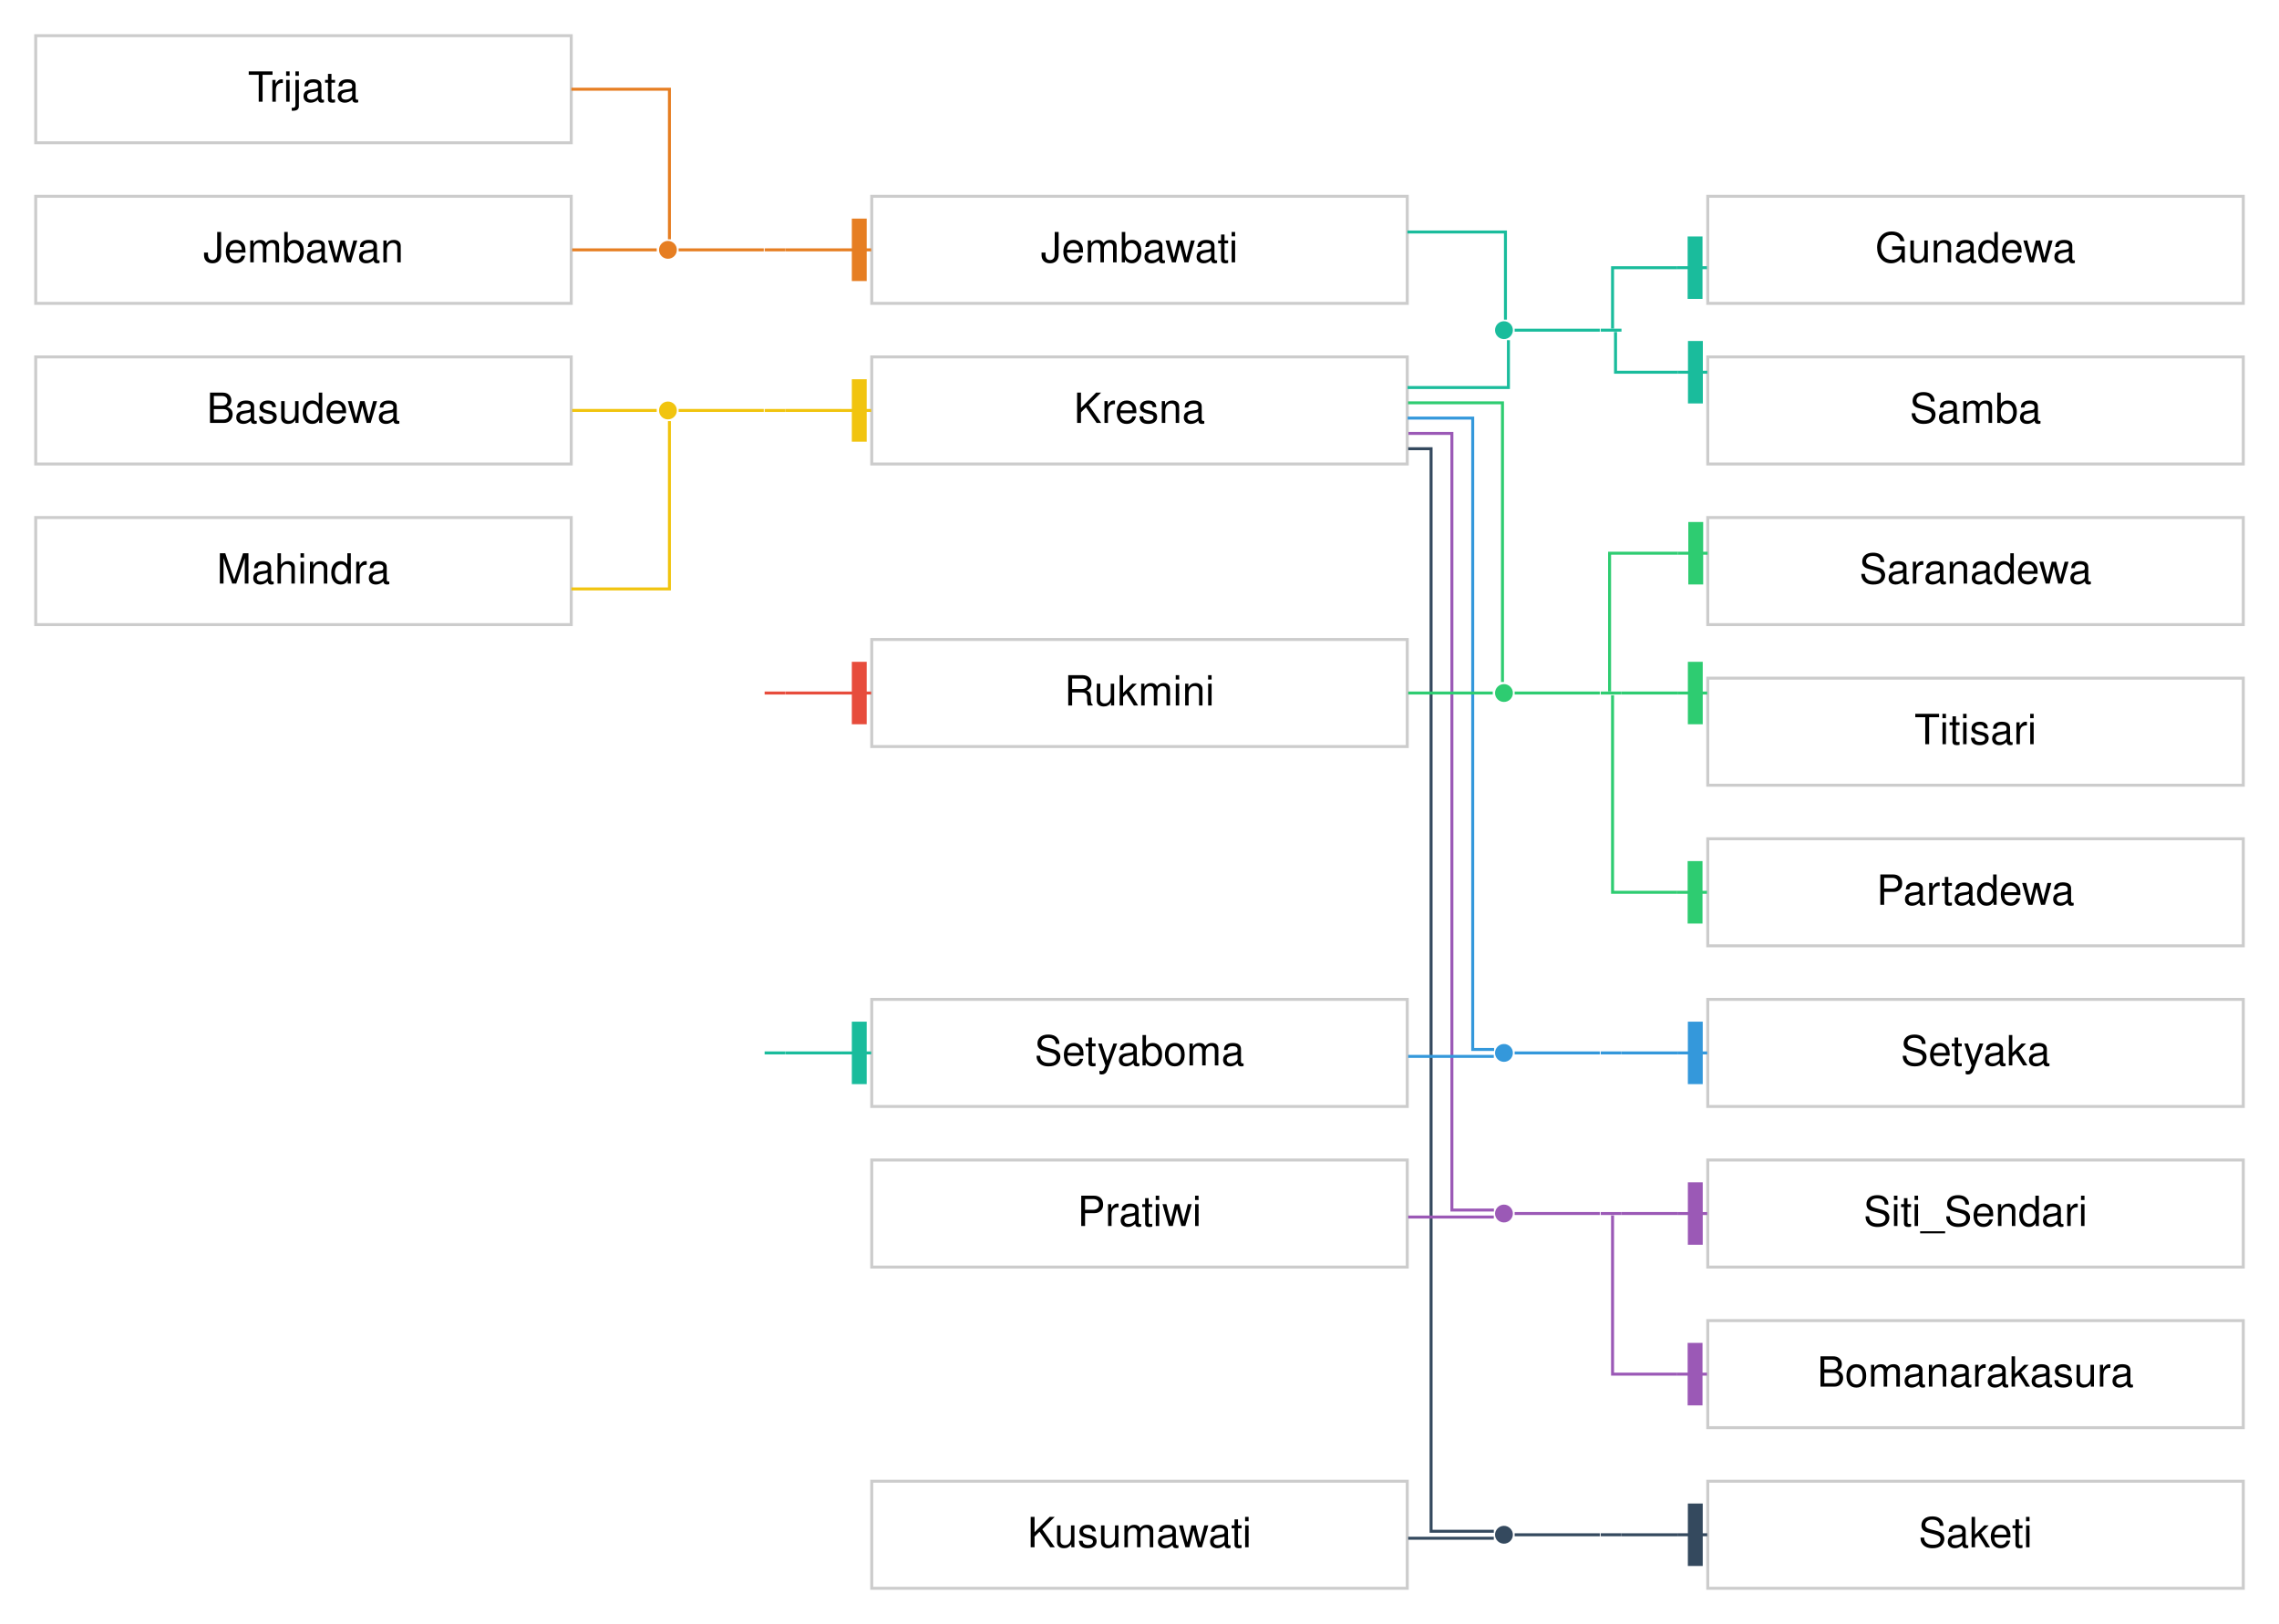
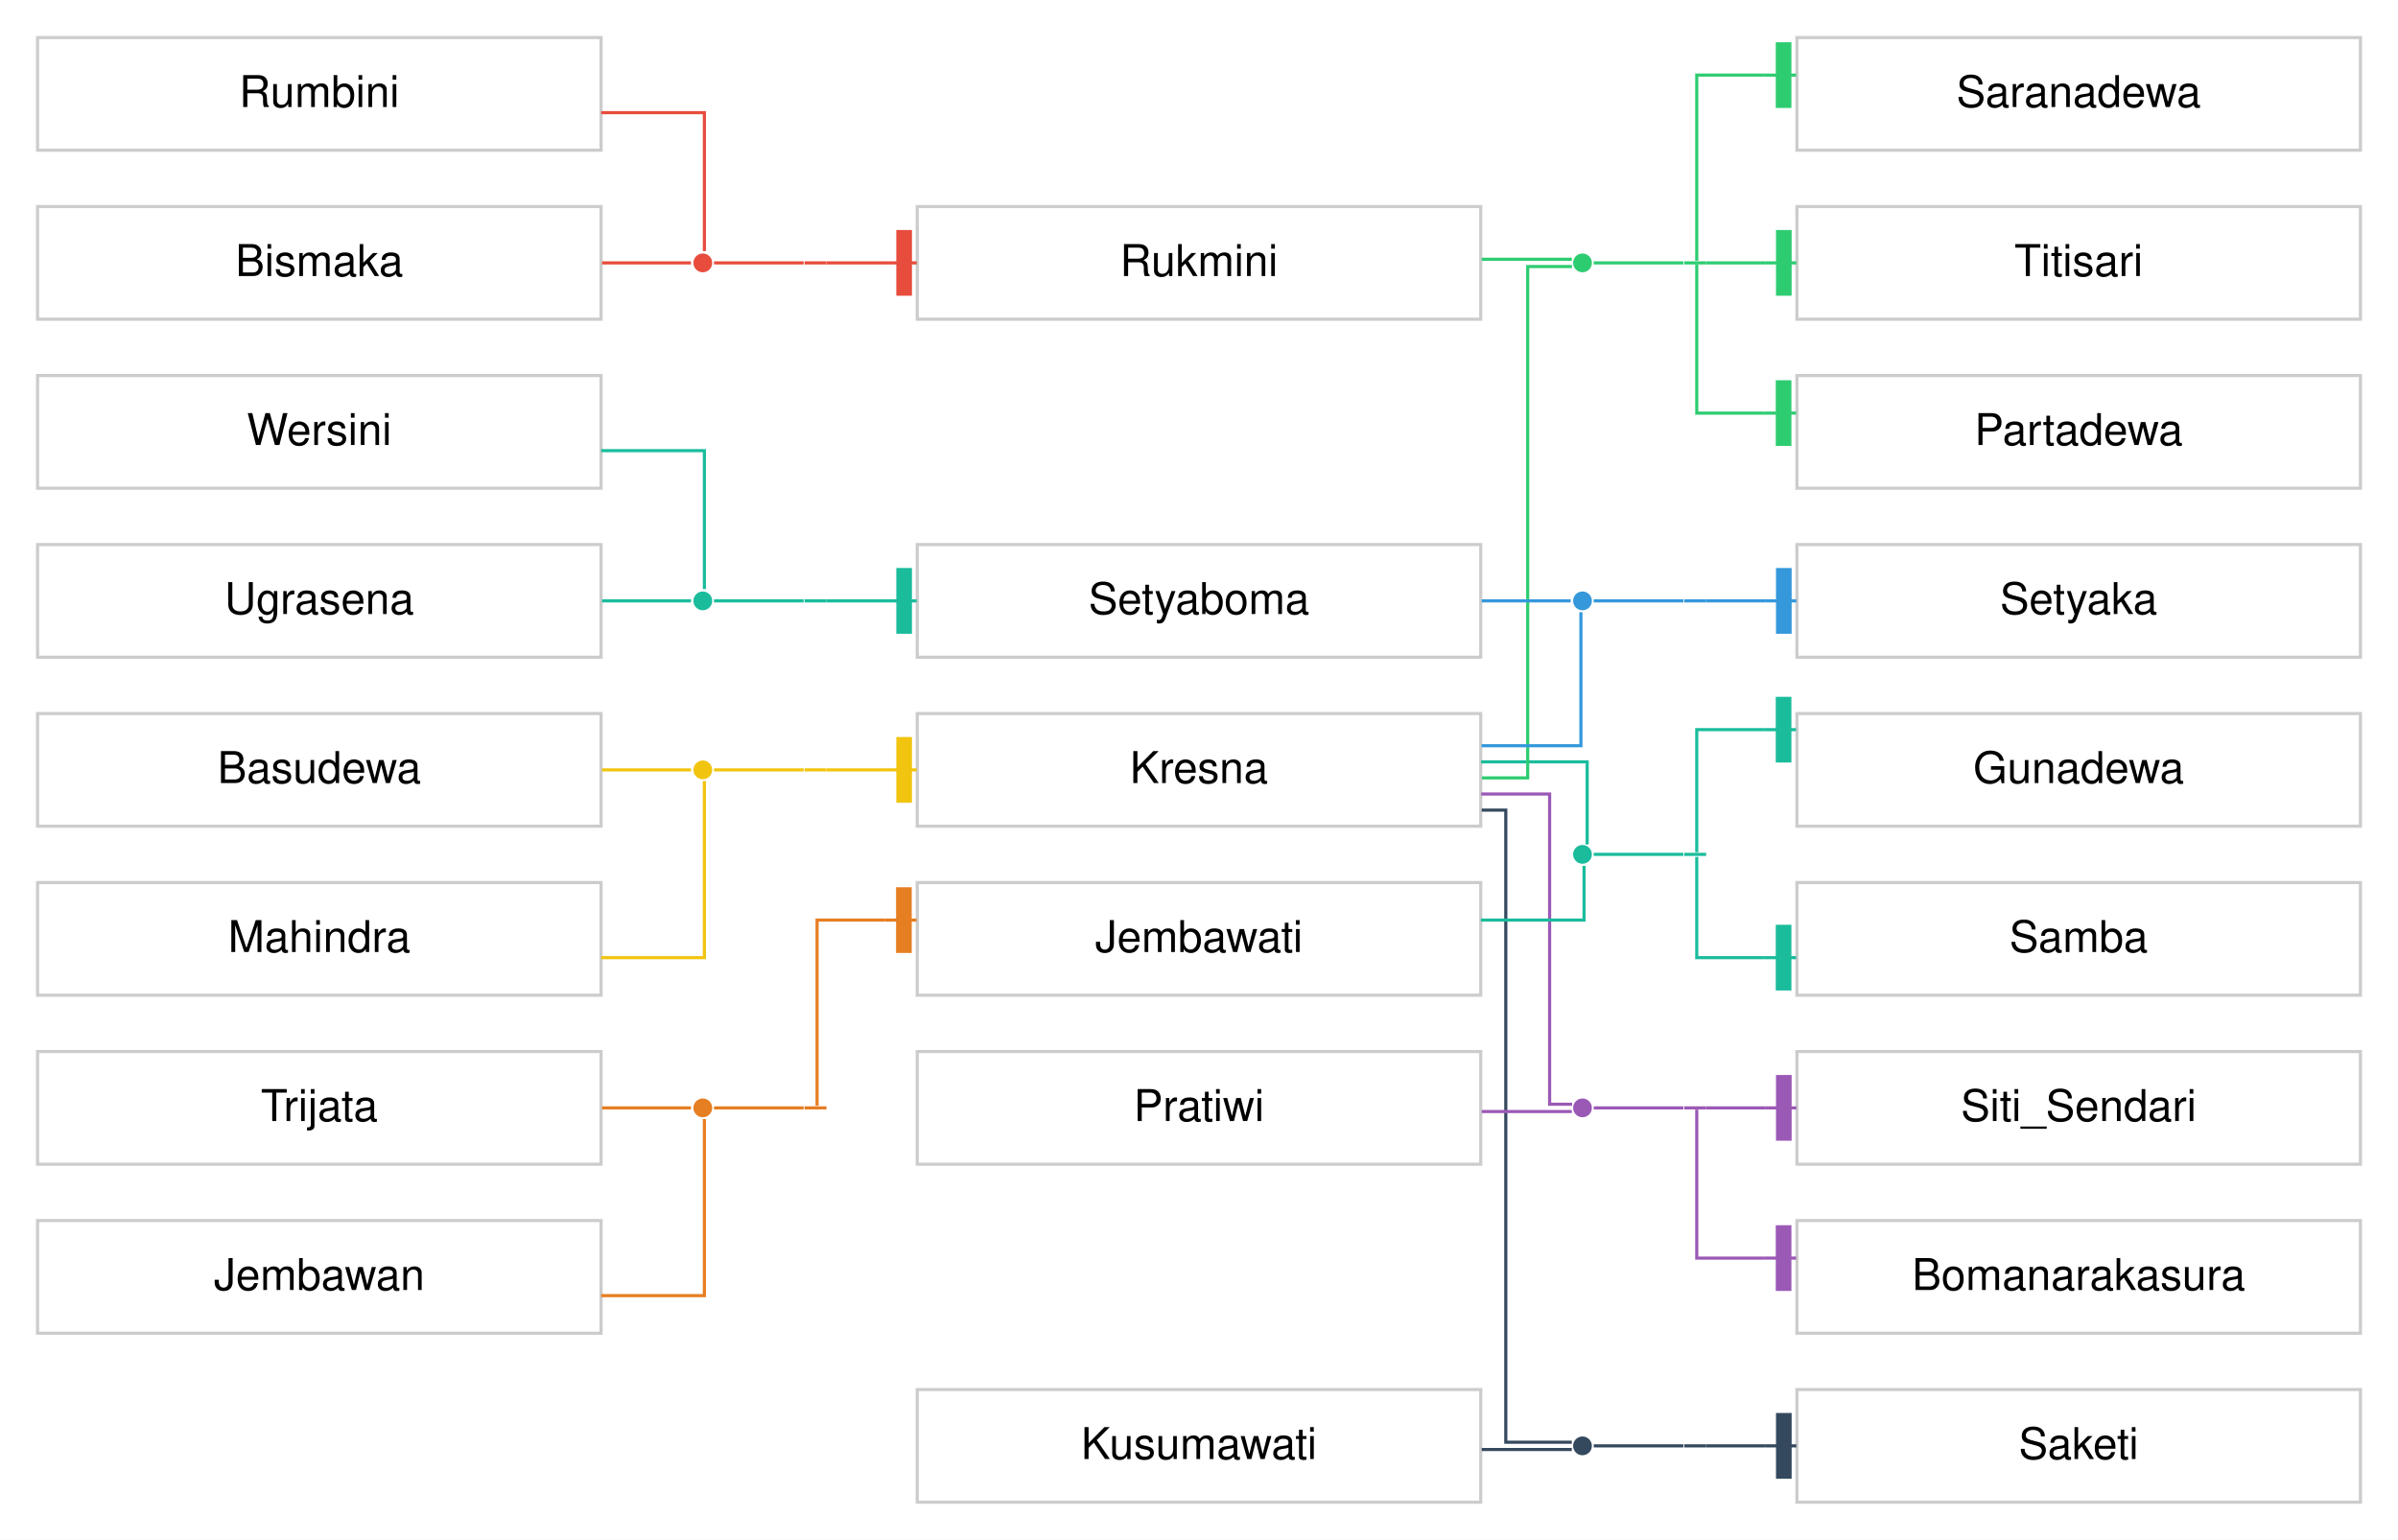
- <svg xmlns="http://www.w3.org/2000/svg" width="766pt" height="546pt" viewBox="0.00 0.00 766.00 546.00">
-   <g id="graph0" class="graph" transform="scale(1 1) rotate(0) translate(4 542)">
-     <polygon fill="white" stroke="none" points="-4,4 -4,-542 762,-542 762,4 -4,4" />
+ <svg xmlns="http://www.w3.org/2000/svg" width="766pt" height="492pt" viewBox="0.00 0.00 766.00 492.00">
+   <g id="graph0" class="graph" transform="scale(1 1) rotate(0) translate(4 488)">
+     <polygon fill="white" stroke="none" points="-4,4 -4,-488 762,-488 762,4 -4,4" />
    <g id="clust1" class="cluster" />
    <g id="clust4" class="cluster" />
    <g id="clust7" class="cluster" />
    <g id="clust10" class="cluster" />
    <g id="clust13" class="cluster" />
    <g id="clust16" class="cluster" />
    <g id="clust19" class="cluster" />
    <g id="clust22" class="cluster" />
-     <g id="clust24" class="cluster" />
+     <g id="clust25" class="cluster" />
    <g id="node1" class="node">
-       <ellipse fill="#1abc9c" stroke="white" cx="501.5" cy="-431" rx="3.5" ry="3.5" />
+       <ellipse fill="#1abc9c" stroke="white" cx="501.5" cy="-215" rx="3.5" ry="3.5" />
    </g>
    <g id="node4" class="node">
-       <polygon fill="#1abc9c" stroke="#cccccc" stroke-width="0" points="541,-431.5 534,-431.5 534,-430.5 541,-430.5 541,-431.5" />
+       <polygon fill="#1abc9c" stroke="#cccccc" stroke-width="0" points="541,-215.5 534,-215.5 534,-214.5 541,-214.5 541,-215.5" />
    </g>
    <g id="edge3" class="edge">
-       <path fill="none" stroke="#1abc9c" d="M505.083,-431C511.913,-431 526.732,-431 533.715,-431" />
+       <path fill="none" stroke="#1abc9c" d="M505.083,-215C511.913,-215 526.732,-215 533.715,-215" />
    </g>
    <g id="node2" class="node">
-       <polygon fill="white" stroke="#cccccc" points="469,-422 289,-422 289,-386 469,-386 469,-422" />
-       <text text-anchor="middle" x="379" y="-399.8" font-family="Helvetica, Arial, sans-serif" font-size="14.00">Kresna</text>
+       <polygon fill="white" stroke="#cccccc" points="469,-260 289,-260 289,-224 469,-224 469,-260" />
+       <text text-anchor="middle" x="379" y="-237.8" font-family="Helvetica, Arial, sans-serif" font-size="14.00">Kresna</text>
    </g>
    <g id="edge1" class="edge">
-       <path fill="none" stroke="#1abc9c" d="M469.116,-411.714C488.348,-411.714 503,-411.714 503,-411.714 503,-411.714 503,-422.115 503,-427.641" />
+       <path fill="none" stroke="#1abc9c" d="M469.116,-244.571C488.348,-244.571 503,-244.571 503,-244.571 503,-244.571 503,-225.793 503,-218.165" />
    </g>
    <g id="node7" class="node">
-       <ellipse fill="#2ecc71" stroke="white" cx="501.5" cy="-309" rx="3.5" ry="3.5" />
+       <ellipse fill="#2ecc71" stroke="white" cx="501.5" cy="-404" rx="3.5" ry="3.5" />
    </g>
    <g id="edge6" class="edge">
-       <path fill="none" stroke="#2ecc71" d="M469.264,-406.571C487.391,-406.571 501,-406.571 501,-406.571 501,-406.571 501,-330.528 501,-312.706" />
+       <path fill="none" stroke="#2ecc71" d="M469.4,-239.429C478.232,-239.429 484,-239.429 484,-239.429 484,-239.429 484,-402.833 484,-402.833 484,-402.833 493.041,-402.833 498.126,-402.833" />
    </g>
    <g id="node13" class="node">
-       <ellipse fill="#3498db" stroke="white" cx="501.5" cy="-188" rx="3.5" ry="3.5" />
+       <ellipse fill="#3498db" stroke="white" cx="501.5" cy="-296" rx="3.5" ry="3.5" />
    </g>
    <g id="edge12" class="edge">
-       <path fill="none" stroke="#3498db" d="M469.139,-401.429C482.017,-401.429 491,-401.429 491,-401.429 491,-401.429 491,-189.167 491,-189.167 491,-189.167 495.102,-189.167 498.178,-189.167" />
+       <path fill="none" stroke="#3498db" d="M469.264,-249.714C487.391,-249.714 501,-249.714 501,-249.714 501,-249.714 501,-281.457 501,-292.368" />
    </g>
    <g id="node17" class="node">
      <ellipse fill="#9b59b6" stroke="white" cx="501.5" cy="-134" rx="3.5" ry="3.5" />
    </g>
    <g id="edge16" class="edge">
-       <path fill="none" stroke="#9b59b6" d="M469.4,-396.286C478.232,-396.286 484,-396.286 484,-396.286 484,-396.286 484,-135.167 484,-135.167 484,-135.167 493.041,-135.167 498.126,-135.167" />
+       <path fill="none" stroke="#9b59b6" d="M469.139,-234.286C482.017,-234.286 491,-234.286 491,-234.286 491,-234.286 491,-135.167 491,-135.167 491,-135.167 495.102,-135.167 498.178,-135.167" />
    </g>
    <g id="node22" class="node">
      <ellipse fill="#34495e" stroke="white" cx="501.5" cy="-26" rx="3.5" ry="3.5" />
    </g>
    <g id="edge21" class="edge">
-       <path fill="none" stroke="#34495e" d="M469.31,-391.143C474.105,-391.143 477,-391.143 477,-391.143 477,-391.143 477,-27.167 477,-27.167 477,-27.167 491.361,-27.167 498.093,-27.167" />
+       <path fill="none" stroke="#34495e" d="M469.31,-229.143C474.105,-229.143 477,-229.143 477,-229.143 477,-229.143 477,-27.167 477,-27.167 477,-27.167 491.361,-27.167 498.093,-27.167" />
    </g>
    <g id="node3" class="node">
-       <polygon fill="white" stroke="#cccccc" points="469,-476 289,-476 289,-440 469,-440 469,-476" />
-       <text text-anchor="middle" x="379" y="-453.8" font-family="Helvetica, Arial, sans-serif" font-size="14.00">Jembawati</text>
+       <polygon fill="white" stroke="#cccccc" points="469,-206 289,-206 289,-170 469,-170 469,-206" />
+       <text text-anchor="middle" x="379" y="-183.8" font-family="Helvetica, Arial, sans-serif" font-size="14.00">Jembawati</text>
    </g>
    <g id="edge2" class="edge">
-       <path fill="none" stroke="#1abc9c" d="M469.038,-464C487.794,-464 502,-464 502,-464 502,-464 502,-443.045 502,-434.532" />
+       <path fill="none" stroke="#1abc9c" d="M469.038,-194C487.794,-194 502,-194 502,-194 502,-194 502,-205.325 502,-211.342" />
    </g>
    <g id="node5" class="node">
+       <polygon fill="white" stroke="#cccccc" points="750,-206 570,-206 570,-170 750,-170 750,-206" />
+       <text text-anchor="middle" x="660" y="-183.8" font-family="Helvetica, Arial, sans-serif" font-size="14.00">Samba</text>
+     </g>
+     <g id="edge4" class="edge">
+       <path fill="none" stroke="#1abc9c" d="M538,-214.184C538,-209.103 538,-182 538,-182 538,-182 559.736,-182 559.736,-182" />
+       <polygon fill="#1abc9c" stroke="#1abc9c" points="567.735,-172 567.736,-192 563.736,-192 563.735,-172 567.735,-172" />
+       <polyline fill="none" stroke="#1abc9c" points="569.736,-182 559.736,-182 " />
+     </g>
+     <g id="node6" class="node">
+       <polygon fill="white" stroke="#cccccc" points="750,-260 570,-260 570,-224 750,-224 750,-260" />
+       <text text-anchor="middle" x="660" y="-237.8" font-family="Helvetica, Arial, sans-serif" font-size="14.00">Gunadewa</text>
+     </g>
+     <g id="edge5" class="edge">
+       <path fill="none" stroke="#1abc9c" d="M538,-215.692C538,-220.984 538,-254.857 538,-254.857 538,-254.857 559.736,-254.857 559.736,-254.857" />
+       <polygon fill="#1abc9c" stroke="#1abc9c" points="567.735,-244.857 567.736,-264.857 563.736,-264.857 563.735,-244.857 567.735,-244.857" />
+       <polyline fill="none" stroke="#1abc9c" points="569.736,-254.857 559.736,-254.857 " />
+     </g>
+     <g id="node9" class="node">
+       <polygon fill="#2ecc71" stroke="#cccccc" stroke-width="0" points="541,-404.5 534,-404.5 534,-403.5 541,-403.5 541,-404.5" />
+     </g>
+     <g id="edge8" class="edge">
+       <path fill="none" stroke="#2ecc71" d="M505.083,-404C511.913,-404 526.732,-404 533.715,-404" />
+     </g>
+     <g id="node8" class="node">
+       <polygon fill="white" stroke="#cccccc" points="469,-422 289,-422 289,-386 469,-386 469,-422" />
+       <text text-anchor="middle" x="379" y="-399.8" font-family="Helvetica, Arial, sans-serif" font-size="14.00">Rukmini</text>
+     </g>
+     <g id="edge7" class="edge">
+       <path fill="none" stroke="#2ecc71" d="M469.315,-405.167C482.225,-405.167 492.892,-405.167 498.088,-405.167" />
+     </g>
+     <g id="node10" class="node">
+       <polygon fill="white" stroke="#cccccc" points="750,-368 570,-368 570,-332 750,-332 750,-368" />
+       <text text-anchor="middle" x="660" y="-345.8" font-family="Helvetica, Arial, sans-serif" font-size="14.00">Partadewa</text>
+     </g>
+     <g id="edge9" class="edge">
+       <path fill="none" stroke="#2ecc71" d="M538,-403.461C538,-398.188 538,-356 538,-356 538,-356 559.736,-356 559.736,-356" />
+       <polygon fill="#2ecc71" stroke="#2ecc71" points="567.735,-346 567.736,-366 563.736,-366 563.735,-346 567.735,-346" />
+       <polyline fill="none" stroke="#2ecc71" points="569.736,-356 559.736,-356 " />
+     </g>
+     <g id="node11" class="node">
      <polygon fill="white" stroke="#cccccc" points="750,-422 570,-422 570,-386 750,-386 750,-422" />
-       <text text-anchor="middle" x="660" y="-399.8" font-family="Helvetica, Arial, sans-serif" font-size="14.00">Samba</text>
-     </g>
-     <g id="edge4" class="edge">
-       <path fill="none" stroke="#1abc9c" d="M539,-430.392C539,-427.685 539,-416.857 539,-416.857 539,-416.857 559.846,-416.857 559.846,-416.857" />
-       <polygon fill="#1abc9c" stroke="#1abc9c" points="567.846,-406.857 567.847,-426.857 563.847,-426.857 563.846,-406.857 567.846,-406.857" />
-       <polyline fill="none" stroke="#1abc9c" points="569.846,-416.857 559.846,-416.857 " />
-     </g>
-     <g id="node6" class="node">
+       <text text-anchor="middle" x="660" y="-399.8" font-family="Helvetica, Arial, sans-serif" font-size="14.00">Titisari</text>
+     </g>
+     <g id="edge10" class="edge">
+       <path fill="none" stroke="#2ecc71" d="M541.034,-404C541.034,-404 559.811,-404 559.811,-404" />
+       <polygon fill="#2ecc71" stroke="#2ecc71" points="567.81,-394 567.811,-414 563.811,-414 563.81,-394 567.81,-394" />
+       <polyline fill="none" stroke="#2ecc71" points="569.811,-404 559.811,-404 " />
+     </g>
+     <g id="node12" class="node">
      <polygon fill="white" stroke="#cccccc" points="750,-476 570,-476 570,-440 750,-440 750,-476" />
-       <text text-anchor="middle" x="660" y="-453.8" font-family="Helvetica, Arial, sans-serif" font-size="14.00">Gunadewa</text>
-     </g>
-     <g id="edge5" class="edge">
-       <path fill="none" stroke="#1abc9c" d="M538,-431.519C538,-434.753 538,-452 538,-452 538,-452 559.736,-452 559.736,-452" />
-       <polygon fill="#1abc9c" stroke="#1abc9c" points="567.735,-442 567.736,-462 563.736,-462 563.735,-442 567.735,-442" />
-       <polyline fill="none" stroke="#1abc9c" points="569.736,-452 559.736,-452 " />
-     </g>
-     <g id="node9" class="node">
-       <polygon fill="#2ecc71" stroke="#cccccc" stroke-width="0" points="541,-309.5 534,-309.5 534,-308.5 541,-308.5 541,-309.5" />
-     </g>
-     <g id="edge8" class="edge">
-       <path fill="none" stroke="#2ecc71" d="M505.083,-309C511.913,-309 526.732,-309 533.715,-309" />
-     </g>
-     <g id="node8" class="node">
-       <polygon fill="white" stroke="#cccccc" points="469,-327 289,-327 289,-291 469,-291 469,-327" />
-       <text text-anchor="middle" x="379" y="-304.8" font-family="Helvetica, Arial, sans-serif" font-size="14.00">Rukmini</text>
-     </g>
-     <g id="edge7" class="edge">
-       <path fill="none" stroke="#2ecc71" d="M469.315,-309C481.938,-309 492.417,-309 497.733,-309" />
-     </g>
-     <g id="node10" class="node">
-       <polygon fill="white" stroke="#cccccc" points="750,-260 570,-260 570,-224 750,-224 750,-260" />
-       <text text-anchor="middle" x="660" y="-237.8" font-family="Helvetica, Arial, sans-serif" font-size="14.00">Partadewa</text>
-     </g>
-     <g id="edge9" class="edge">
-       <path fill="none" stroke="#2ecc71" d="M538,-308.248C538,-300.887 538,-242 538,-242 538,-242 559.736,-242 559.736,-242" />
-       <polygon fill="#2ecc71" stroke="#2ecc71" points="567.735,-232 567.736,-252 563.736,-252 563.735,-232 567.735,-232" />
-       <polyline fill="none" stroke="#2ecc71" points="569.736,-242 559.736,-242 " />
-     </g>
-     <g id="node11" class="node">
+       <text text-anchor="middle" x="660" y="-453.8" font-family="Helvetica, Arial, sans-serif" font-size="14.00">Saranadewa</text>
+     </g>
+     <g id="edge11" class="edge">
+       <path fill="none" stroke="#2ecc71" d="M538,-404.674C538,-411.266 538,-464 538,-464 538,-464 559.736,-464 559.736,-464" />
+       <polygon fill="#2ecc71" stroke="#2ecc71" points="567.735,-454 567.736,-474 563.736,-474 563.735,-454 567.735,-454" />
+       <polyline fill="none" stroke="#2ecc71" points="569.736,-464 559.736,-464 " />
+     </g>
+     <g id="node15" class="node">
+       <polygon fill="#3498db" stroke="#cccccc" stroke-width="0" points="541,-296.5 534,-296.5 534,-295.5 541,-295.5 541,-296.5" />
+     </g>
+     <g id="edge14" class="edge">
+       <path fill="none" stroke="#3498db" d="M505.083,-296C511.913,-296 526.732,-296 533.715,-296" />
+     </g>
+     <g id="node14" class="node">
+       <polygon fill="white" stroke="#cccccc" points="469,-314 289,-314 289,-278 469,-278 469,-314" />
+       <text text-anchor="middle" x="379" y="-291.8" font-family="Helvetica, Arial, sans-serif" font-size="14.00">Setyaboma</text>
+     </g>
+     <g id="edge13" class="edge">
+       <path fill="none" stroke="#3498db" d="M469.315,-296C481.938,-296 492.417,-296 497.733,-296" />
+     </g>
+     <g id="node16" class="node">
      <polygon fill="white" stroke="#cccccc" points="750,-314 570,-314 570,-278 750,-278 750,-314" />
-       <text text-anchor="middle" x="660" y="-291.8" font-family="Helvetica, Arial, sans-serif" font-size="14.00">Titisari</text>
-     </g>
-     <g id="edge10" class="edge">
-       <path fill="none" stroke="#2ecc71" d="M541.034,-309C541.034,-309 559.811,-309 559.811,-309" />
-       <polygon fill="#2ecc71" stroke="#2ecc71" points="567.81,-299 567.811,-319 563.811,-319 563.81,-299 567.81,-299" />
-       <polyline fill="none" stroke="#2ecc71" points="569.811,-309 559.811,-309 " />
-     </g>
-     <g id="node12" class="node">
-       <polygon fill="white" stroke="#cccccc" points="750,-368 570,-368 570,-332 750,-332 750,-368" />
-       <text text-anchor="middle" x="660" y="-345.8" font-family="Helvetica, Arial, sans-serif" font-size="14.00">Saranadewa</text>
-     </g>
-     <g id="edge11" class="edge">
-       <path fill="none" stroke="#2ecc71" d="M537,-309.528C537,-314.691 537,-356 537,-356 537,-356 559.962,-356 559.962,-356" />
-       <polygon fill="#2ecc71" stroke="#2ecc71" points="567.962,-346 567.962,-366 563.962,-366 563.962,-346 567.962,-346" />
-       <polyline fill="none" stroke="#2ecc71" points="569.962,-356 559.962,-356 " />
-     </g>
-     <g id="node15" class="node">
-       <polygon fill="#3498db" stroke="#cccccc" stroke-width="0" points="541,-188.5 534,-188.5 534,-187.5 541,-187.5 541,-188.5" />
-     </g>
-     <g id="edge14" class="edge">
-       <path fill="none" stroke="#3498db" d="M505.083,-188C511.913,-188 526.732,-188 533.715,-188" />
-     </g>
-     <g id="node14" class="node">
-       <polygon fill="white" stroke="#cccccc" points="469,-206 289,-206 289,-170 469,-170 469,-206" />
-       <text text-anchor="middle" x="379" y="-183.8" font-family="Helvetica, Arial, sans-serif" font-size="14.00">Setyaboma</text>
-     </g>
-     <g id="edge13" class="edge">
-       <path fill="none" stroke="#3498db" d="M469.315,-186.833C482.225,-186.833 492.892,-186.833 498.088,-186.833" />
-     </g>
-     <g id="node16" class="node">
-       <polygon fill="white" stroke="#cccccc" points="750,-206 570,-206 570,-170 750,-170 750,-206" />
-       <text text-anchor="middle" x="660" y="-183.8" font-family="Helvetica, Arial, sans-serif" font-size="14.00">Setyaka</text>
+       <text text-anchor="middle" x="660" y="-291.8" font-family="Helvetica, Arial, sans-serif" font-size="14.00">Setyaka</text>
    </g>
    <g id="edge15" class="edge">
-       <path fill="none" stroke="#3498db" d="M541.034,-188C541.034,-188 559.811,-188 559.811,-188" />
-       <polygon fill="#3498db" stroke="#3498db" points="567.81,-178 567.811,-198 563.811,-198 563.81,-178 567.81,-178" />
-       <polyline fill="none" stroke="#3498db" points="569.811,-188 559.811,-188 " />
+       <path fill="none" stroke="#3498db" d="M541.034,-296C541.034,-296 559.811,-296 559.811,-296" />
+       <polygon fill="#3498db" stroke="#3498db" points="567.81,-286 567.811,-306 563.811,-306 563.81,-286 567.81,-286" />
+       <polyline fill="none" stroke="#3498db" points="569.811,-296 559.811,-296 " />
    </g>
    <g id="node19" class="node">
      <polygon fill="#9b59b6" stroke="#cccccc" stroke-width="0" points="541,-134.5 534,-134.5 534,-133.5 541,-133.5 541,-134.5" />
    </g>
    <g id="edge18" class="edge">
      <path fill="none" stroke="#9b59b6" d="M505.083,-134C511.913,-134 526.732,-134 533.715,-134" />
    </g>
    <g id="node18" class="node">
      <polygon fill="white" stroke="#cccccc" points="469,-152 289,-152 289,-116 469,-116 469,-152" />
      <text text-anchor="middle" x="379" y="-129.8" font-family="Helvetica, Arial, sans-serif" font-size="14.00">Pratiwi</text>
    </g>
    <g id="edge17" class="edge">
      <path fill="none" stroke="#9b59b6" d="M469.315,-132.833C482.225,-132.833 492.892,-132.833 498.088,-132.833" />
    </g>
    <g id="node20" class="node">
      <polygon fill="white" stroke="#cccccc" points="750,-98 570,-98 570,-62 750,-62 750,-98" />
      <text text-anchor="middle" x="660" y="-75.8" font-family="Helvetica, Arial, sans-serif" font-size="14.00">Bomanarakasura</text>
    </g>
    <g id="edge19" class="edge">
-       <path fill="none" stroke="#9b59b6" d="M538,-133.394C538,-127.461 538,-80 538,-80 538,-80 559.736,-80 559.736,-80" />
-       <polygon fill="#9b59b6" stroke="#9b59b6" points="567.735,-70 567.736,-90 563.736,-90 563.735,-70 567.735,-70" />
-       <polyline fill="none" stroke="#9b59b6" points="569.736,-80 559.736,-80 " />
+       <path fill="none" stroke="#9b59b6" d="M538,-133.461C538,-128.188 538,-86 538,-86 538,-86 559.736,-86 559.736,-86" />
+       <polygon fill="#9b59b6" stroke="#9b59b6" points="567.735,-76 567.736,-96 563.736,-96 563.735,-76 567.735,-76" />
+       <polyline fill="none" stroke="#9b59b6" points="569.736,-86 559.736,-86 " />
    </g>
    <g id="node21" class="node">
      <polygon fill="white" stroke="#cccccc" points="750,-152 570,-152 570,-116 750,-116 750,-152" />
      <text text-anchor="middle" x="660" y="-129.8" font-family="Helvetica, Arial, sans-serif" font-size="14.00">Siti_Sendari</text>
    </g>
    <g id="edge20" class="edge">
      <path fill="none" stroke="#9b59b6" d="M541.034,-134C541.034,-134 559.811,-134 559.811,-134" />
      <polygon fill="#9b59b6" stroke="#9b59b6" points="567.81,-124 567.811,-144 563.811,-144 563.81,-124 567.81,-124" />
      <polyline fill="none" stroke="#9b59b6" points="569.811,-134 559.811,-134 " />
    </g>
    <g id="node24" class="node">
      <polygon fill="#34495e" stroke="#cccccc" stroke-width="0" points="541,-26.5 534,-26.5 534,-25.5 541,-25.5 541,-26.5" />
    </g>
    <g id="edge23" class="edge">
      <path fill="none" stroke="#34495e" d="M505.083,-26C511.913,-26 526.732,-26 533.715,-26" />
    </g>
    <g id="node23" class="node">
      <polygon fill="white" stroke="#cccccc" points="469,-44 289,-44 289,-8 469,-8 469,-44" />
      <text text-anchor="middle" x="379" y="-21.8" font-family="Helvetica, Arial, sans-serif" font-size="14.00">Kusumawati</text>
    </g>
    <g id="edge22" class="edge">
      <path fill="none" stroke="#34495e" d="M469.315,-24.833C482.225,-24.833 492.892,-24.833 498.088,-24.833" />
    </g>
    <g id="node25" class="node">
      <polygon fill="white" stroke="#cccccc" points="750,-44 570,-44 570,-8 750,-8 750,-44" />
      <text text-anchor="middle" x="660" y="-21.8" font-family="Helvetica, Arial, sans-serif" font-size="14.00">Saketi</text>
    </g>
    <g id="edge24" class="edge">
      <path fill="none" stroke="#34495e" d="M541.034,-26C541.034,-26 559.811,-26 559.811,-26" />
      <polygon fill="#34495e" stroke="#34495e" points="567.81,-16 567.811,-36 563.811,-36 563.81,-16 567.81,-16" />
      <polyline fill="none" stroke="#34495e" points="569.811,-26 559.811,-26 " />
    </g>
    <g id="node26" class="node">
-       <ellipse fill="#f1c40f" stroke="white" cx="220.5" cy="-404" rx="3.5" ry="3.5" />
+       <ellipse fill="#f1c40f" stroke="white" cx="220.5" cy="-242" rx="3.5" ry="3.5" />
    </g>
    <g id="node29" class="node">
-       <polygon fill="#f1c40f" stroke="#cccccc" stroke-width="0" points="260,-404.5 253,-404.5 253,-403.5 260,-403.5 260,-404.5" />
+       <polygon fill="#f1c40f" stroke="#cccccc" stroke-width="0" points="260,-242.5 253,-242.5 253,-241.5 260,-241.5 260,-242.5" />
    </g>
    <g id="edge27" class="edge">
-       <path fill="none" stroke="#f1c40f" d="M224.083,-404C230.913,-404 245.732,-404 252.715,-404" />
+       <path fill="none" stroke="#f1c40f" d="M224.083,-242C230.913,-242 245.732,-242 252.715,-242" />
    </g>
    <g id="node27" class="node">
+       <polygon fill="white" stroke="#cccccc" points="188,-260 8,-260 8,-224 188,-224 188,-260" />
+       <text text-anchor="middle" x="98" y="-237.8" font-family="Helvetica, Arial, sans-serif" font-size="14.00">Basudewa</text>
+     </g>
+     <g id="edge25" class="edge">
+       <path fill="none" stroke="#f1c40f" d="M188.315,-242C200.938,-242 211.417,-242 216.733,-242" />
+     </g>
+     <g id="node28" class="node">
+       <polygon fill="white" stroke="#cccccc" points="188,-206 8,-206 8,-170 188,-170 188,-206" />
+       <text text-anchor="middle" x="98" y="-183.8" font-family="Helvetica, Arial, sans-serif" font-size="14.00">Mahindra</text>
+     </g>
+     <g id="edge26" class="edge">
+       <path fill="none" stroke="#f1c40f" d="M188.038,-182C206.794,-182 221,-182 221,-182 221,-182 221,-225.51 221,-238.426" />
+     </g>
+     <g id="edge28" class="edge">
+       <path fill="none" stroke="#f1c40f" d="M260.034,-242C260.034,-242 278.811,-242 278.811,-242" />
+       <polygon fill="#f1c40f" stroke="#f1c40f" points="286.81,-232 286.811,-252 282.811,-252 282.81,-232 286.81,-232" />
+       <polyline fill="none" stroke="#f1c40f" points="288.811,-242 278.811,-242 " />
+     </g>
+     <g id="node30" class="node">
+       <ellipse fill="#e67e22" stroke="white" cx="220.5" cy="-134" rx="3.5" ry="3.5" />
+     </g>
+     <g id="node33" class="node">
+       <polygon fill="#e67e22" stroke="#cccccc" stroke-width="0" points="260,-134.5 253,-134.5 253,-133.5 260,-133.5 260,-134.5" />
+     </g>
+     <g id="edge31" class="edge">
+       <path fill="none" stroke="#e67e22" d="M224.083,-134C230.913,-134 245.732,-134 252.715,-134" />
+     </g>
+     <g id="node31" class="node">
+       <polygon fill="white" stroke="#cccccc" points="188,-152 8,-152 8,-116 188,-116 188,-152" />
+       <text text-anchor="middle" x="98" y="-129.8" font-family="Helvetica, Arial, sans-serif" font-size="14.00">Trijata</text>
+     </g>
+     <g id="edge29" class="edge">
+       <path fill="none" stroke="#e67e22" d="M188.315,-134C200.938,-134 211.417,-134 216.733,-134" />
+     </g>
+     <g id="node32" class="node">
+       <polygon fill="white" stroke="#cccccc" points="188,-98 8,-98 8,-62 188,-62 188,-98" />
+       <text text-anchor="middle" x="98" y="-75.8" font-family="Helvetica, Arial, sans-serif" font-size="14.00">Jembawan</text>
+     </g>
+     <g id="edge30" class="edge">
+       <path fill="none" stroke="#e67e22" d="M188.038,-74C206.794,-74 221,-74 221,-74 221,-74 221,-117.51 221,-130.426" />
+     </g>
+     <g id="edge32" class="edge">
+       <path fill="none" stroke="#e67e22" d="M257,-134.674C257,-141.266 257,-194 257,-194 257,-194 278.736,-194 278.736,-194" />
+       <polygon fill="#e67e22" stroke="#e67e22" points="286.735,-184 286.736,-204 282.736,-204 282.735,-184 286.735,-184" />
+       <polyline fill="none" stroke="#e67e22" points="288.736,-194 278.736,-194 " />
+     </g>
+     <g id="node34" class="node">
+       <ellipse fill="#e74c3c" stroke="white" cx="220.5" cy="-404" rx="3.5" ry="3.5" />
+     </g>
+     <g id="node37" class="node">
+       <polygon fill="#e74c3c" stroke="#cccccc" stroke-width="0" points="260,-404.5 253,-404.5 253,-403.5 260,-403.5 260,-404.5" />
+     </g>
+     <g id="edge35" class="edge">
+       <path fill="none" stroke="#e74c3c" d="M224.083,-404C230.913,-404 245.732,-404 252.715,-404" />
+     </g>
+     <g id="node35" class="node">
+       <polygon fill="white" stroke="#cccccc" points="188,-476 8,-476 8,-440 188,-440 188,-476" />
+       <text text-anchor="middle" x="98" y="-453.8" font-family="Helvetica, Arial, sans-serif" font-size="14.00">Rumbini</text>
+     </g>
+     <g id="edge33" class="edge">
+       <path fill="none" stroke="#e74c3c" d="M188.038,-452C206.794,-452 221,-452 221,-452 221,-452 221,-419.082 221,-407.766" />
+     </g>
+     <g id="node36" class="node">
      <polygon fill="white" stroke="#cccccc" points="188,-422 8,-422 8,-386 188,-386 188,-422" />
-       <text text-anchor="middle" x="98" y="-399.8" font-family="Helvetica, Arial, sans-serif" font-size="14.00">Basudewa</text>
-     </g>
-     <g id="edge25" class="edge">
-       <path fill="none" stroke="#f1c40f" d="M188.315,-404C200.938,-404 211.417,-404 216.733,-404" />
-     </g>
-     <g id="node28" class="node">
+       <text text-anchor="middle" x="98" y="-399.8" font-family="Helvetica, Arial, sans-serif" font-size="14.00">Bismaka</text>
+     </g>
+     <g id="edge34" class="edge">
+       <path fill="none" stroke="#e74c3c" d="M188.315,-404C200.938,-404 211.417,-404 216.733,-404" />
+     </g>
+     <g id="edge36" class="edge">
+       <path fill="none" stroke="#e74c3c" d="M260.034,-404C260.034,-404 278.811,-404 278.811,-404" />
+       <polygon fill="#e74c3c" stroke="#e74c3c" points="286.81,-394 286.811,-414 282.811,-414 282.81,-394 286.81,-394" />
+       <polyline fill="none" stroke="#e74c3c" points="288.811,-404 278.811,-404 " />
+     </g>
+     <g id="node38" class="node">
+       <ellipse fill="#1abc9c" stroke="white" cx="220.5" cy="-296" rx="3.5" ry="3.5" />
+     </g>
+     <g id="node41" class="node">
+       <polygon fill="#1abc9c" stroke="#cccccc" stroke-width="0" points="260,-296.5 253,-296.5 253,-295.5 260,-295.5 260,-296.5" />
+     </g>
+     <g id="edge39" class="edge">
+       <path fill="none" stroke="#1abc9c" d="M224.083,-296C230.913,-296 245.732,-296 252.715,-296" />
+     </g>
+     <g id="node39" class="node">
      <polygon fill="white" stroke="#cccccc" points="188,-368 8,-368 8,-332 188,-332 188,-368" />
-       <text text-anchor="middle" x="98" y="-345.8" font-family="Helvetica, Arial, sans-serif" font-size="14.00">Mahindra</text>
-     </g>
-     <g id="edge26" class="edge">
-       <path fill="none" stroke="#f1c40f" d="M188.038,-344C206.794,-344 221,-344 221,-344 221,-344 221,-387.51 221,-400.426" />
-     </g>
-     <g id="edge28" class="edge">
-       <path fill="none" stroke="#f1c40f" d="M260.034,-404C260.034,-404 278.811,-404 278.811,-404" />
-       <polygon fill="#f1c40f" stroke="#f1c40f" points="286.81,-394 286.811,-414 282.811,-414 282.81,-394 286.81,-394" />
-       <polyline fill="none" stroke="#f1c40f" points="288.811,-404 278.811,-404 " />
-     </g>
-     <g id="node30" class="node">
-       <ellipse fill="#e67e22" stroke="white" cx="220.5" cy="-458" rx="3.5" ry="3.5" />
-     </g>
-     <g id="node33" class="node">
-       <polygon fill="#e67e22" stroke="#cccccc" stroke-width="0" points="260,-458.5 253,-458.5 253,-457.5 260,-457.5 260,-458.5" />
-     </g>
-     <g id="edge31" class="edge">
-       <path fill="none" stroke="#e67e22" d="M224.083,-458C230.913,-458 245.732,-458 252.715,-458" />
-     </g>
-     <g id="node31" class="node">
-       <polygon fill="white" stroke="#cccccc" points="188,-530 8,-530 8,-494 188,-494 188,-530" />
-       <text text-anchor="middle" x="98" y="-507.8" font-family="Helvetica, Arial, sans-serif" font-size="14.00">Trijata</text>
-     </g>
-     <g id="edge29" class="edge">
-       <path fill="none" stroke="#e67e22" d="M188.038,-512C206.794,-512 221,-512 221,-512 221,-512 221,-473.557 221,-461.543" />
-     </g>
-     <g id="node32" class="node">
-       <polygon fill="white" stroke="#cccccc" points="188,-476 8,-476 8,-440 188,-440 188,-476" />
-       <text text-anchor="middle" x="98" y="-453.8" font-family="Helvetica, Arial, sans-serif" font-size="14.00">Jembawan</text>
-     </g>
-     <g id="edge30" class="edge">
-       <path fill="none" stroke="#e67e22" d="M188.315,-458C200.938,-458 211.417,-458 216.733,-458" />
-     </g>
-     <g id="edge32" class="edge">
-       <path fill="none" stroke="#e67e22" d="M260.034,-458C260.034,-458 278.811,-458 278.811,-458" />
-       <polygon fill="#e67e22" stroke="#e67e22" points="286.81,-448 286.811,-468 282.811,-468 282.81,-448 286.81,-448" />
-       <polyline fill="none" stroke="#e67e22" points="288.811,-458 278.811,-458 " />
-     </g>
-     <g id="node34" class="node">
-       <polygon fill="#e74c3c" stroke="#cccccc" stroke-width="0" points="260,-309.5 253,-309.5 253,-308.5 260,-308.5 260,-309.5" />
-     </g>
-     <g id="edge33" class="edge">
-       <path fill="none" stroke="#e74c3c" d="M260.034,-309C260.034,-309 278.811,-309 278.811,-309" />
-       <polygon fill="#e74c3c" stroke="#e74c3c" points="286.81,-299 286.811,-319 282.811,-319 282.81,-299 286.81,-299" />
-       <polyline fill="none" stroke="#e74c3c" points="288.811,-309 278.811,-309 " />
-     </g>
-     <g id="node35" class="node">
-       <polygon fill="#1abc9c" stroke="#cccccc" stroke-width="0" points="260,-188.5 253,-188.5 253,-187.5 260,-187.5 260,-188.5" />
-     </g>
-     <g id="edge34" class="edge">
-       <path fill="none" stroke="#1abc9c" d="M260.034,-188C260.034,-188 278.811,-188 278.811,-188" />
-       <polygon fill="#1abc9c" stroke="#1abc9c" points="286.81,-178 286.811,-198 282.811,-198 282.81,-178 286.81,-178" />
-       <polyline fill="none" stroke="#1abc9c" points="288.811,-188 278.811,-188 " />
+       <text text-anchor="middle" x="98" y="-345.8" font-family="Helvetica, Arial, sans-serif" font-size="14.00">Wersini</text>
+     </g>
+     <g id="edge37" class="edge">
+       <path fill="none" stroke="#1abc9c" d="M188.038,-344C206.794,-344 221,-344 221,-344 221,-344 221,-311.082 221,-299.766" />
+     </g>
+     <g id="node40" class="node">
+       <polygon fill="white" stroke="#cccccc" points="188,-314 8,-314 8,-278 188,-278 188,-314" />
+       <text text-anchor="middle" x="98" y="-291.8" font-family="Helvetica, Arial, sans-serif" font-size="14.00">Ugrasena</text>
+     </g>
+     <g id="edge38" class="edge">
+       <path fill="none" stroke="#1abc9c" d="M188.315,-296C200.938,-296 211.417,-296 216.733,-296" />
+     </g>
+     <g id="edge40" class="edge">
+       <path fill="none" stroke="#1abc9c" d="M260.034,-296C260.034,-296 278.811,-296 278.811,-296" />
+       <polygon fill="#1abc9c" stroke="#1abc9c" points="286.81,-286 286.811,-306 282.811,-306 282.81,-286 286.81,-286" />
+       <polyline fill="none" stroke="#1abc9c" points="288.811,-296 278.811,-296 " />
    </g>
  </g>
</svg>
